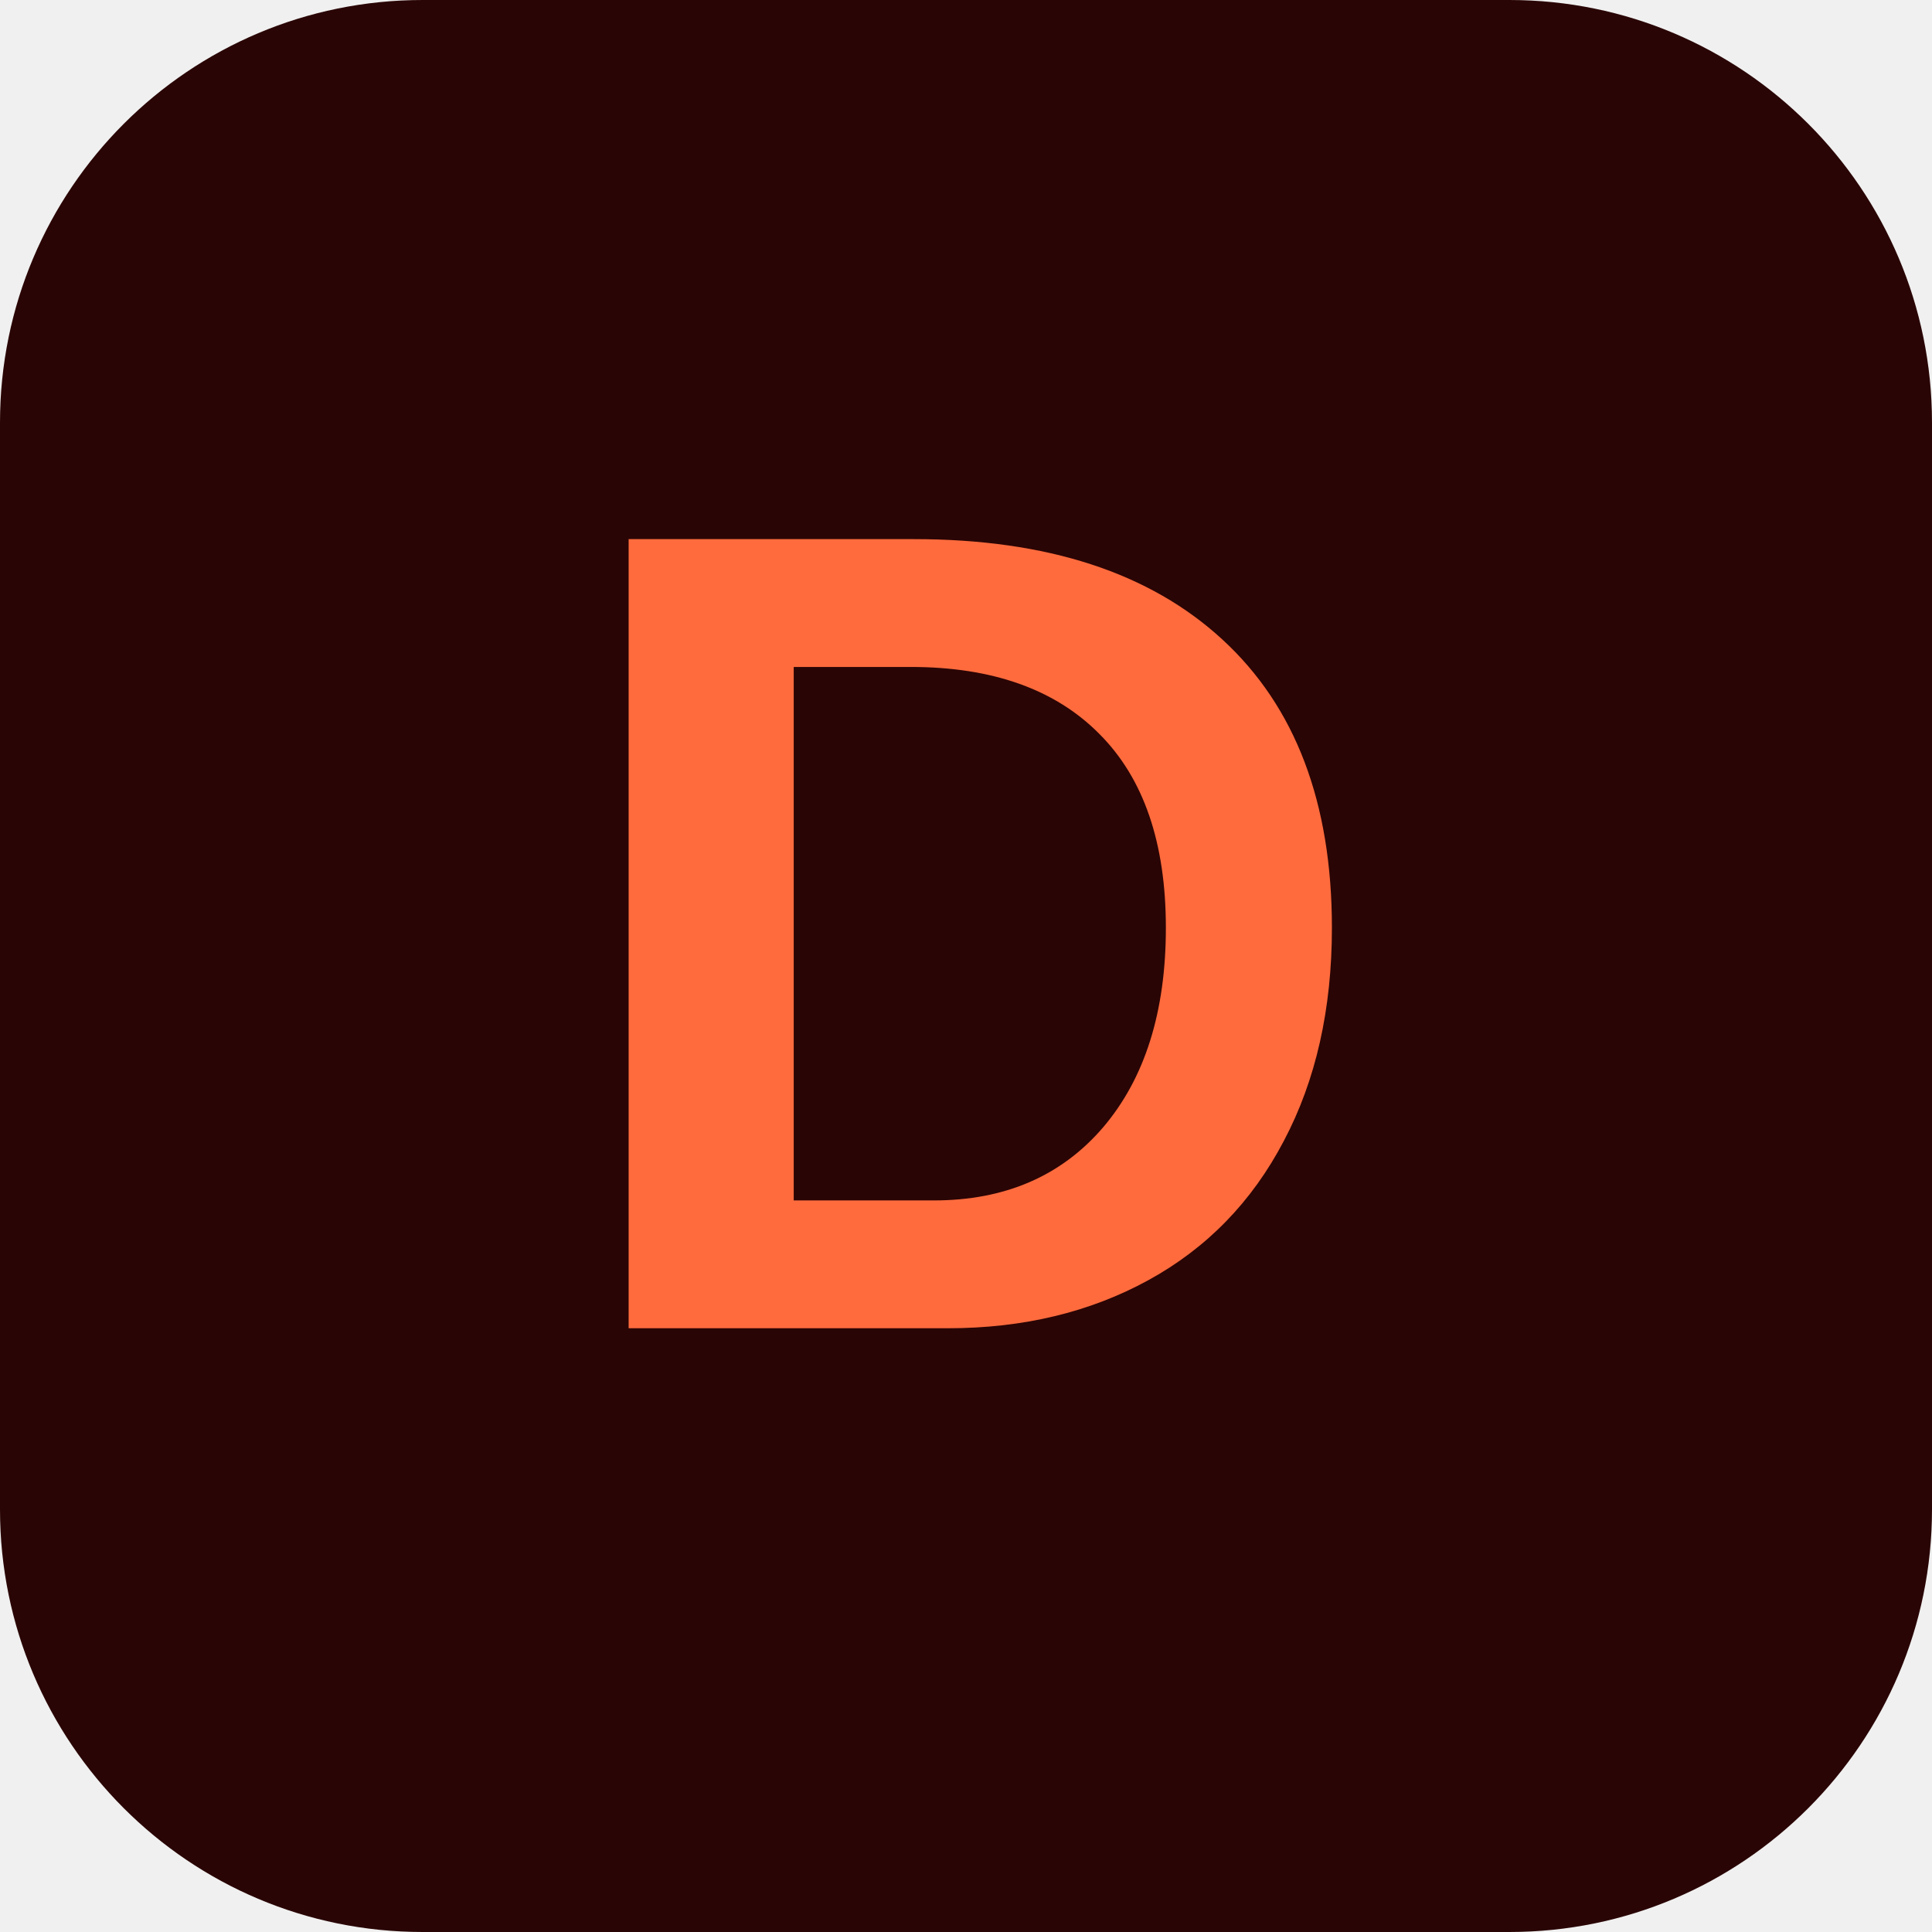
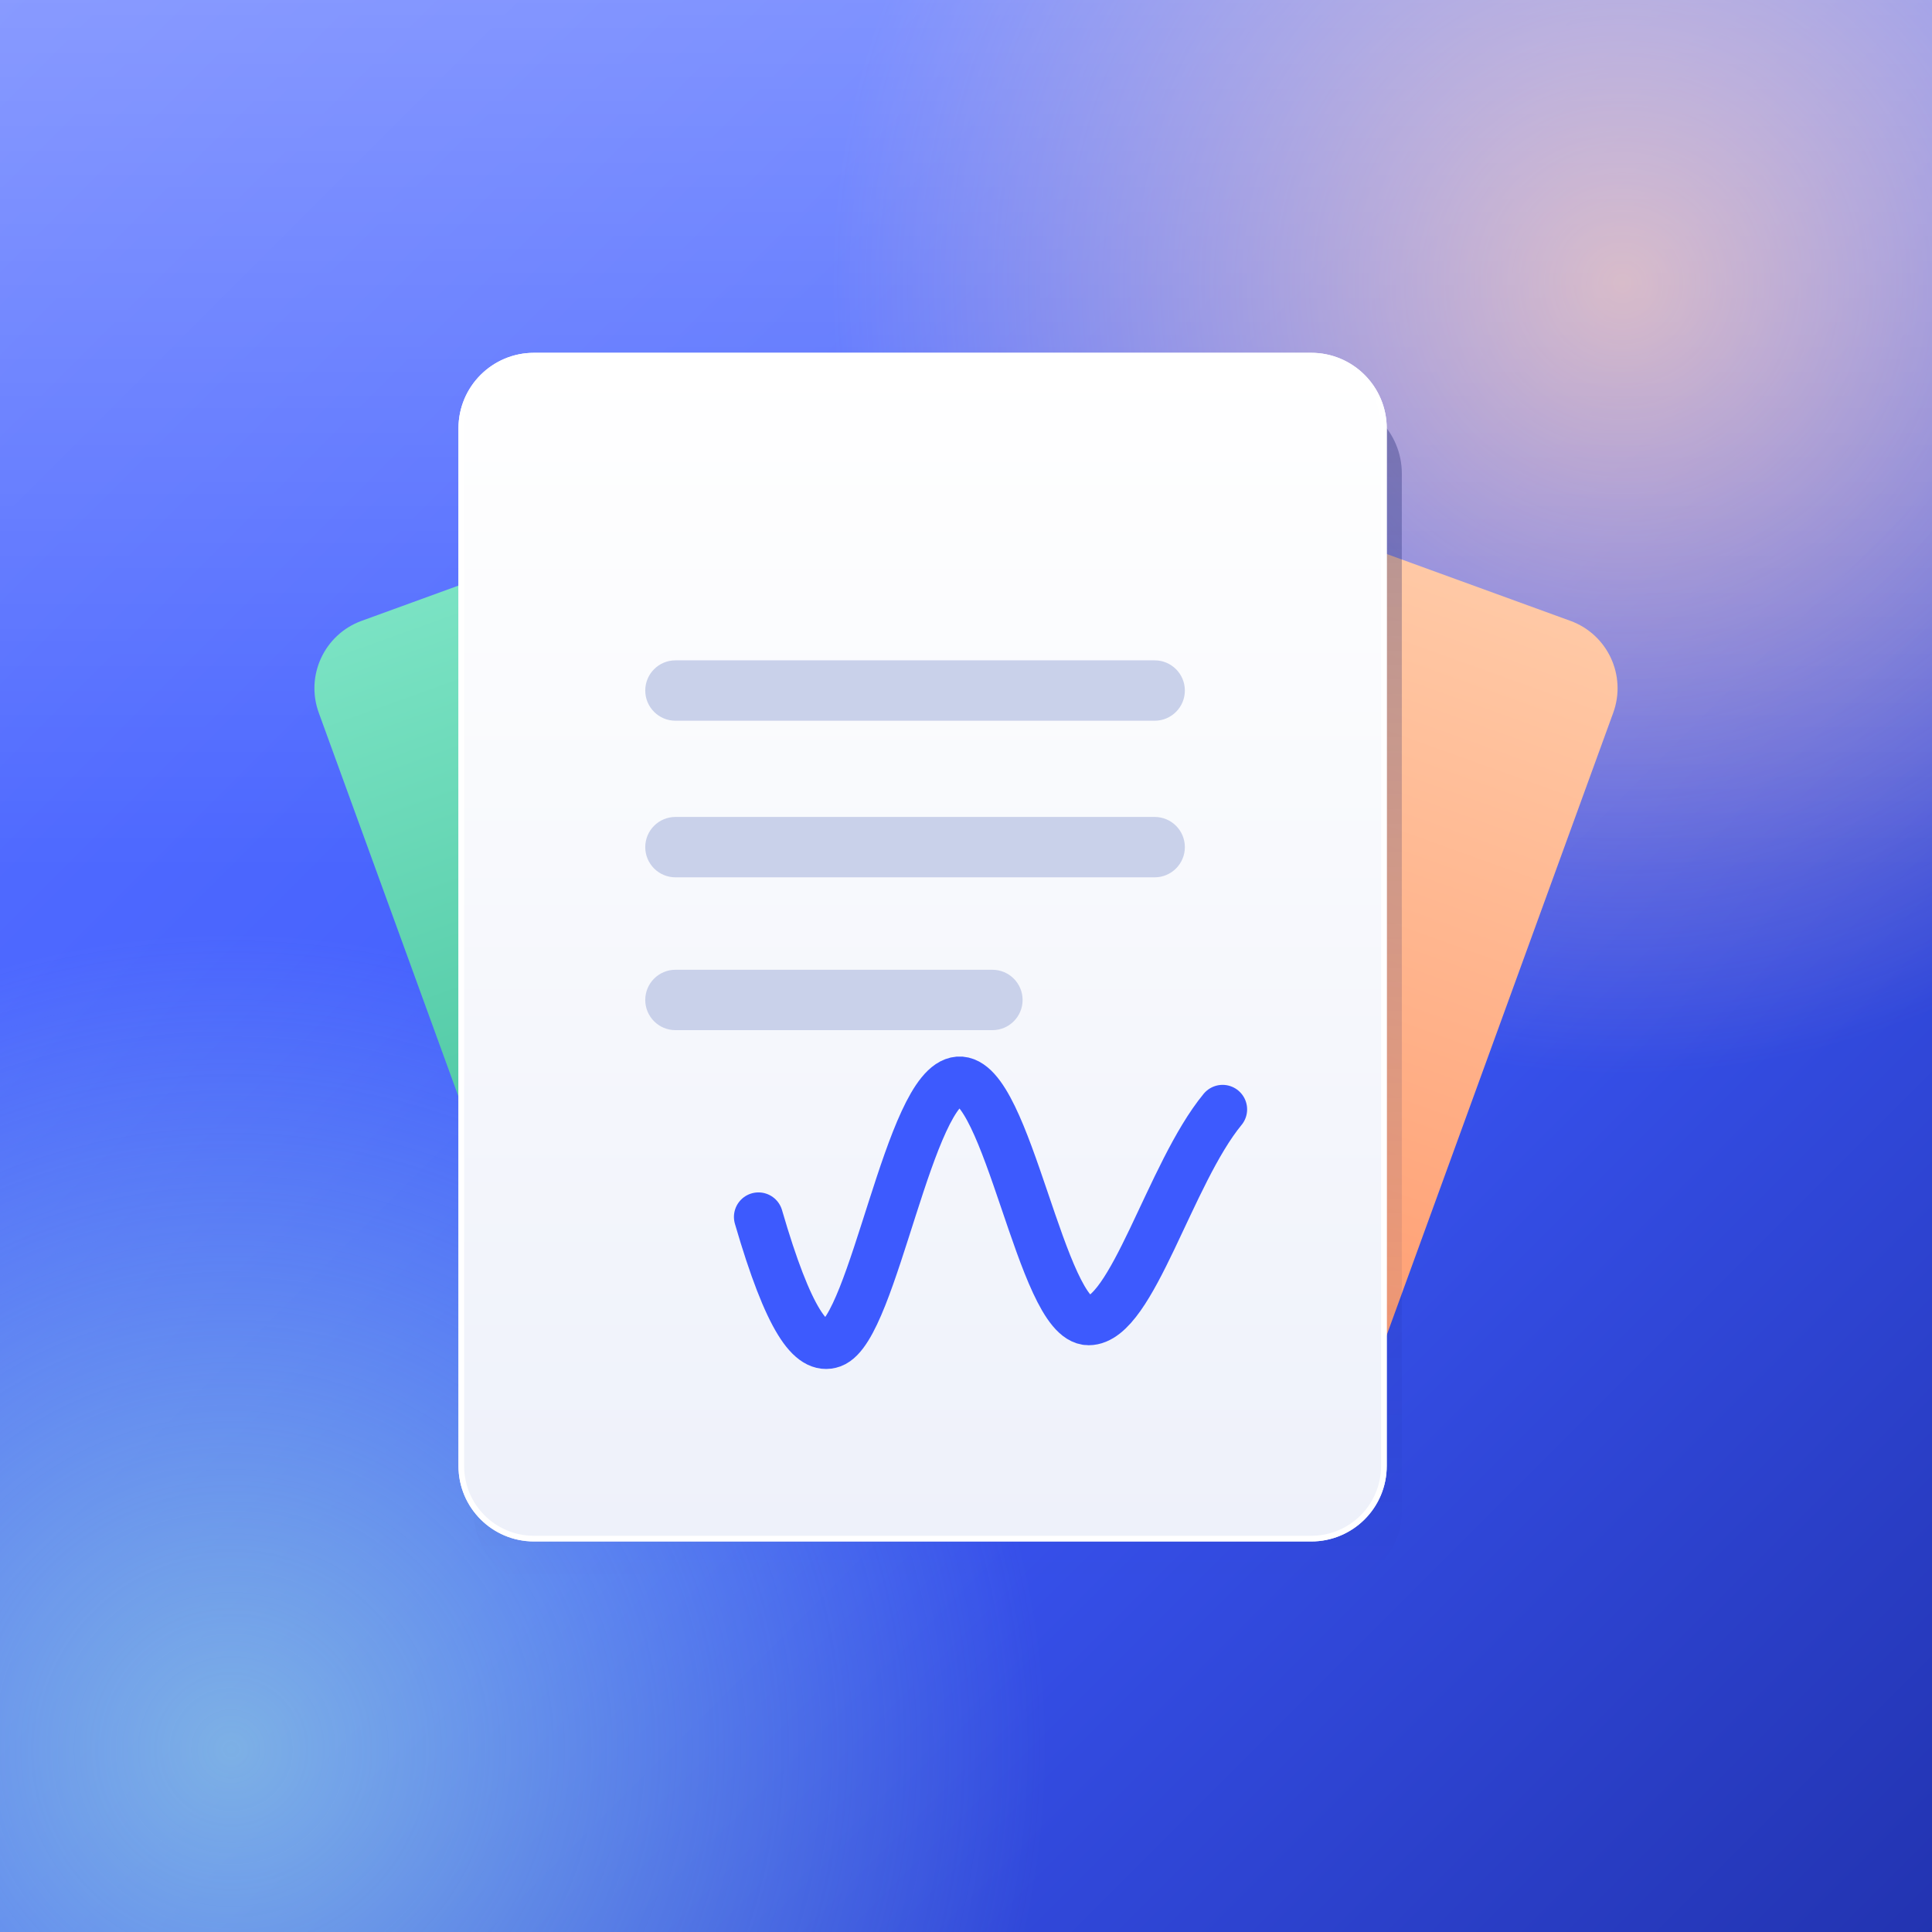
- <svg xmlns="http://www.w3.org/2000/svg" viewBox="0 0 64 64">
-   <rect width="64" height="64" rx="14" fill="#2a0505" />
-   <text x="32" y="44" text-anchor="middle" font-family="Satoshi, -apple-system, 'Helvetica Neue', Arial, sans-serif" font-weight="700" font-size="38" fill="#ff6b3d">D</text>
+ <svg xmlns="http://www.w3.org/2000/svg" viewBox="0 0 1024 1024" width="1024" height="1024">
+   <defs>
+     <linearGradient id="bg" x1="0" y1="0" x2="1" y2="1">
+       <stop offset="0" stop-color="#5B74FF" />
+       <stop offset="0.55" stop-color="#3D5AFE" />
+       <stop offset="1" stop-color="#2233B0" />
+     </linearGradient>
+     <radialGradient id="glowPeach" cx="0.5" cy="0.5" r="0.5">
+       <stop offset="0" stop-color="#FFC7A8" stop-opacity="0.75" />
+       <stop offset="1" stop-color="#FFC7A8" stop-opacity="0" />
+     </radialGradient>
+     <radialGradient id="glowMint" cx="0.5" cy="0.5" r="0.5">
+       <stop offset="0" stop-color="#A6E8D4" stop-opacity="0.6" />
+       <stop offset="1" stop-color="#A6E8D4" stop-opacity="0" />
+     </radialGradient>
+     <linearGradient id="sheen" x1="0" y1="0" x2="0" y2="1">
+       <stop offset="0" stop-color="#FFFFFF" stop-opacity="0.28" />
+       <stop offset="0.45" stop-color="#FFFFFF" stop-opacity="0" />
+     </linearGradient>
+     <linearGradient id="mint" x1="0" y1="0" x2="0" y2="1">
+       <stop offset="0" stop-color="#7BE3C4" />
+       <stop offset="1" stop-color="#2FB58C" />
+     </linearGradient>
+     <linearGradient id="peach" x1="0" y1="0" x2="0" y2="1">
+       <stop offset="0" stop-color="#FFC9A6" />
+       <stop offset="1" stop-color="#FF9466" />
+     </linearGradient>
+     <linearGradient id="paper" x1="0" y1="0" x2="0" y2="1">
+       <stop offset="0" stop-color="#FFFFFF" />
+       <stop offset="1" stop-color="#EEF1FA" />
+     </linearGradient>
+     <linearGradient id="shade" x1="0" y1="0" x2="0" y2="1">
+       <stop offset="0" stop-color="#0B1460" stop-opacity="0.32" />
+       <stop offset="1" stop-color="#0B1460" stop-opacity="0" />
+     </linearGradient>
+   </defs>
+   <rect width="1024" height="1024" fill="url(#bg)" />
+   <circle cx="860" cy="150" r="420" fill="url(#glowPeach)" />
+   <circle cx="120" cy="930" r="440" fill="url(#glowMint)" />
+   <rect width="1024" height="1024" fill="url(#sheen)" />
+   <rect x="230" y="262" width="380" height="500" rx="38" fill="url(#mint)" transform="rotate(-20 420 512)" />
+   <rect x="414" y="262" width="380" height="500" rx="38" fill="url(#peach)" transform="rotate(20 604 512)" />
+   <rect x="251" y="211" width="492" height="630" rx="40" fill="url(#shade)" />
+   <rect x="243" y="187" width="492" height="630" rx="40" fill="url(#paper)" />
+   <rect x="244.5" y="188.5" width="489" height="627" rx="38.5" fill="none" stroke="#FFFFFF" stroke-width="3" />
+   <rect x="342" y="350" width="286" height="32" rx="16" fill="#C9D1EA" />
+   <rect x="342" y="433" width="286" height="32" rx="16" fill="#C9D1EA" />
+   <rect x="342" y="514" width="200" height="32" rx="16" fill="#C9D1EA" />
+   <path d="M402 645C418 700 430 716 441 712C463 704 482 575 508 573C534 571 552 700 577 700C600 700 620 622 648 588" fill="none" stroke="#3D5AFE" stroke-width="26" stroke-linecap="round" stroke-linejoin="round" />
</svg>
